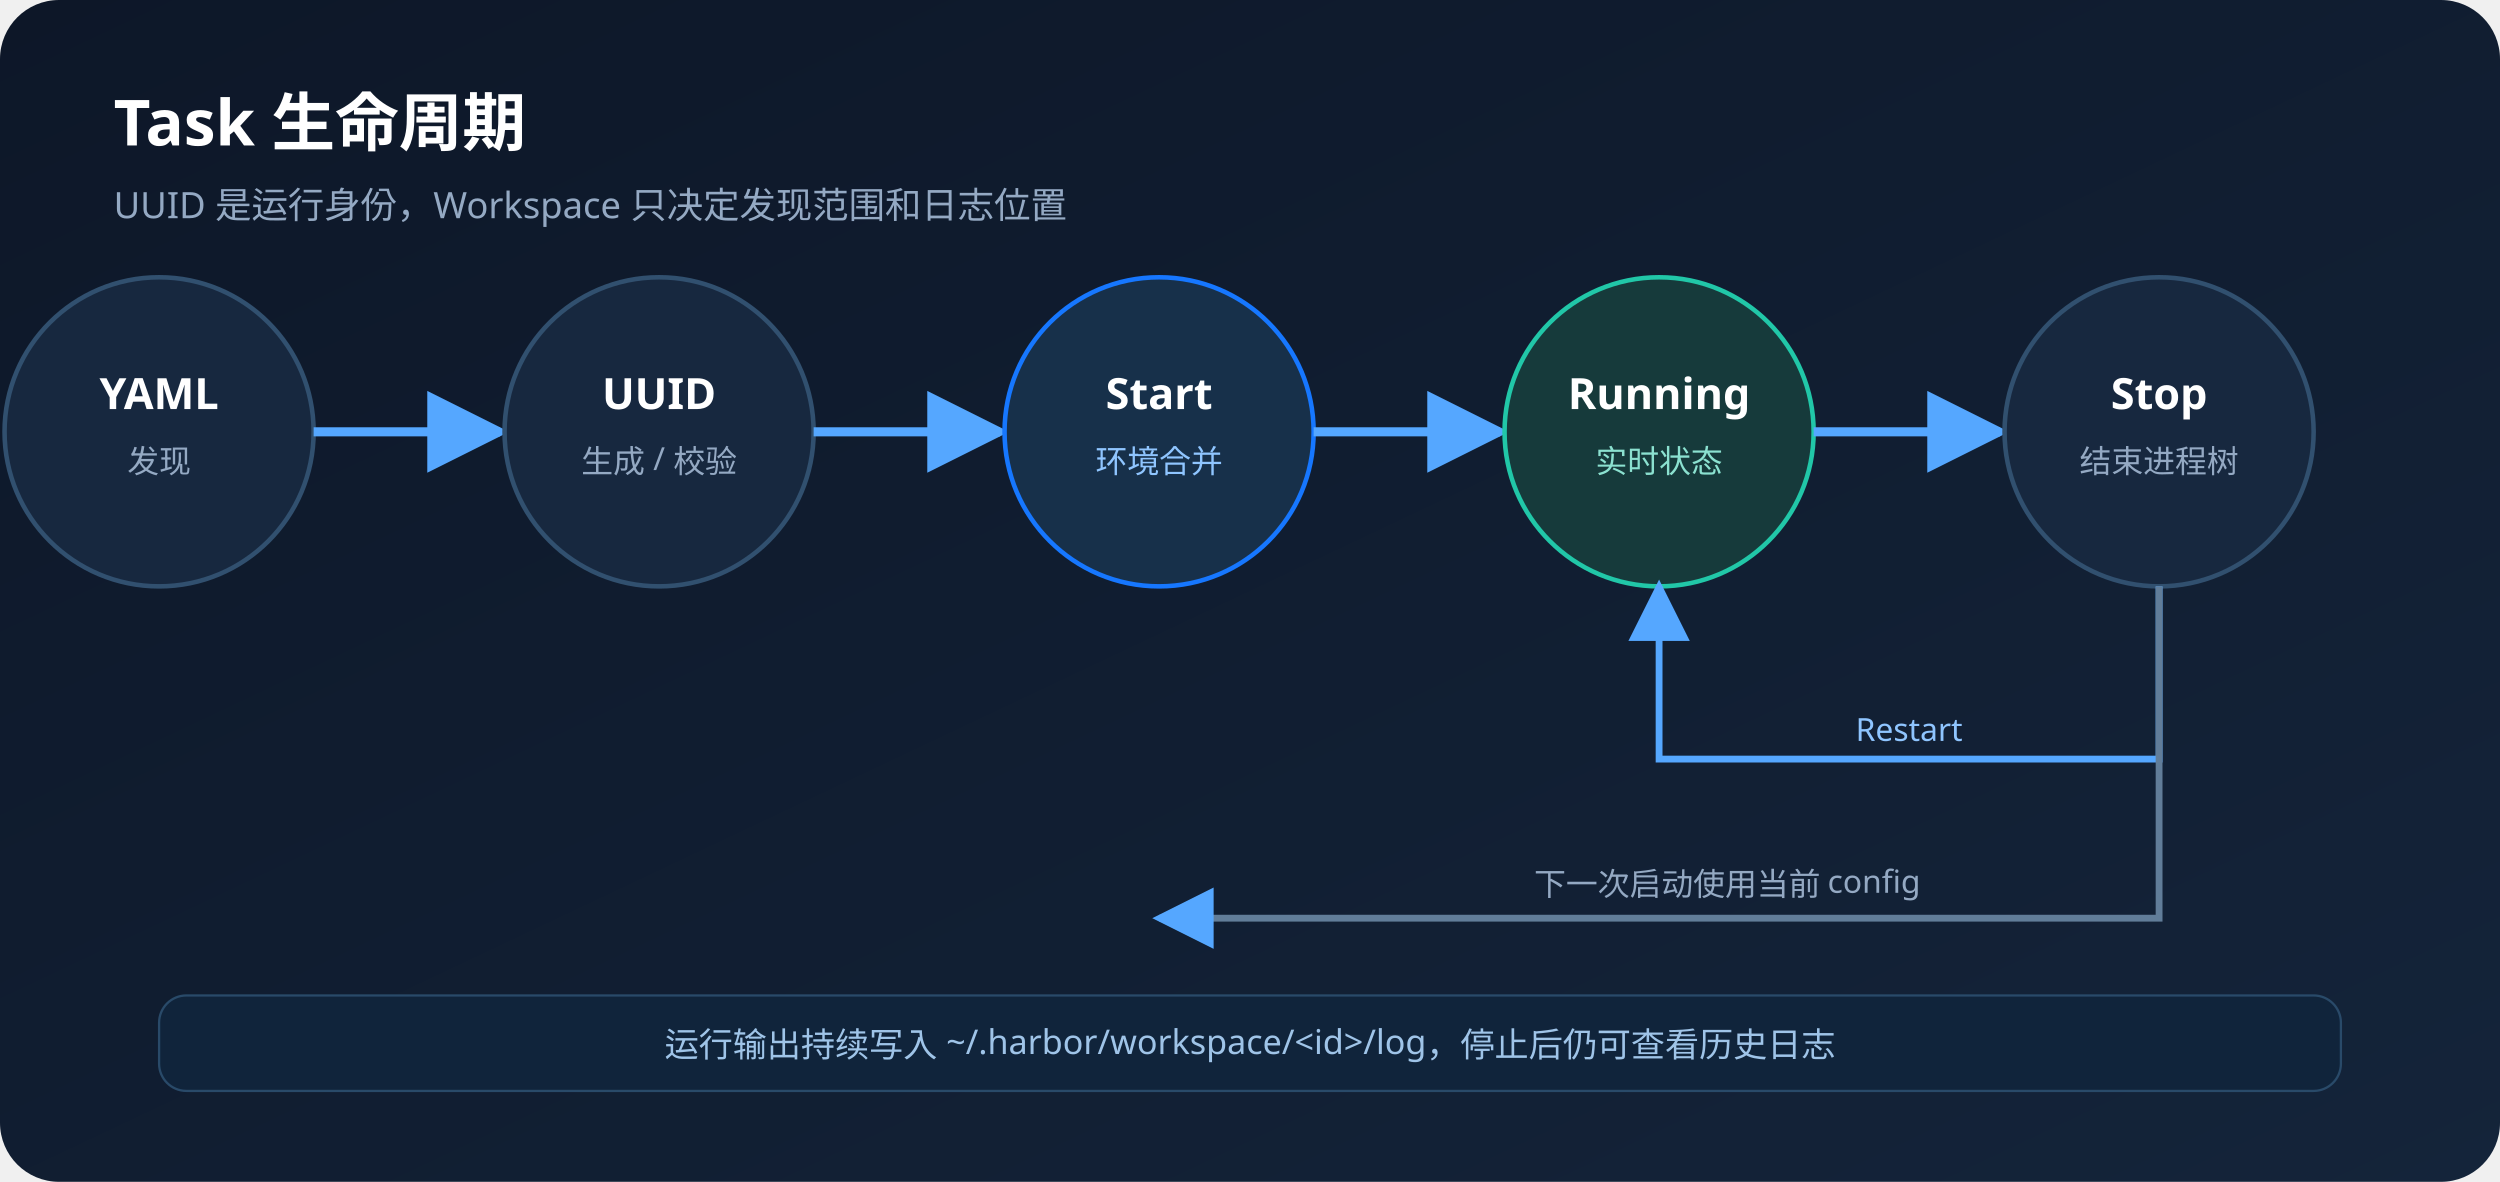
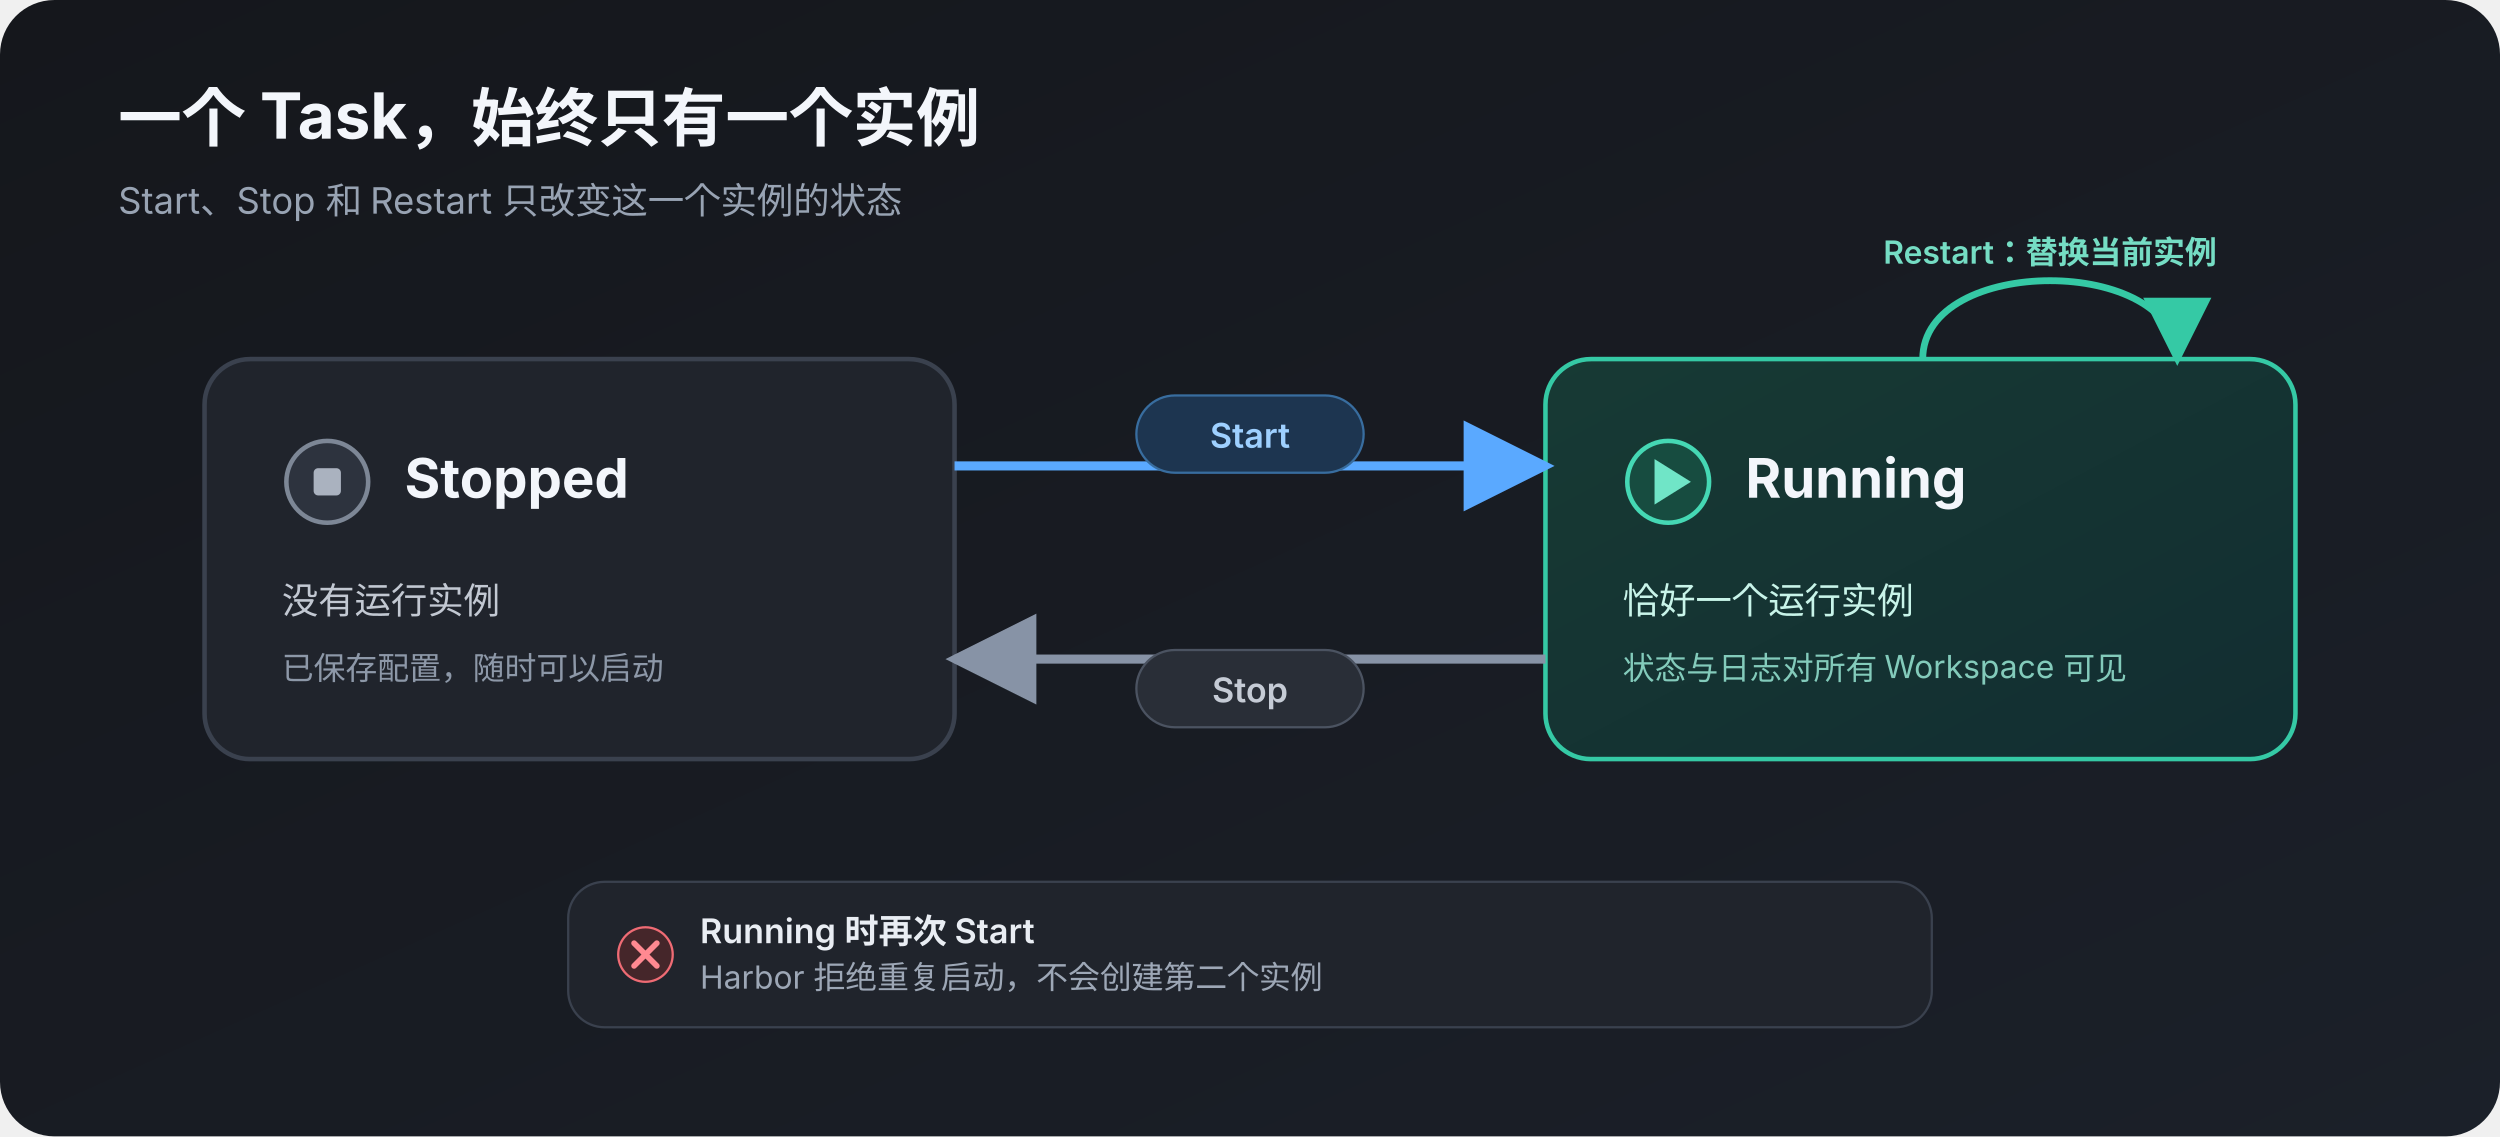
- <svg xmlns="http://www.w3.org/2000/svg" viewBox="0 0 1100 520" role="img" aria-labelledby="title desc">
+ <svg xmlns="http://www.w3.org/2000/svg" viewBox="0 0 1100 500" role="img" aria-labelledby="title desc">
  <defs>
-     <linearGradient id="bg" x2="1" y2="1">
-       <stop stop-color="#0d1728" />
-       <stop offset="1" stop-color="#14243a" />
+     <linearGradient id="background" x1="0" y1="0" x2="1" y2="1">
+       <stop stop-color="#15171c" />
+       <stop offset="1" stop-color="#1b2029" />
    </linearGradient>
-     <marker id="a" markerWidth="9" markerHeight="9" refX="8" refY="4.5" orient="auto">
-       <path d="M0 0l9 4.5L0 9z" fill="#55a7ff" />
+     <linearGradient id="running" x1="0" y1="0" x2="1" y2="1">
+       <stop stop-color="#173a34" />
+       <stop offset="1" stop-color="#122d31" />
+     </linearGradient>
+     <marker id="arrow-blue" markerWidth="10" markerHeight="10" refX="9" refY="5" orient="auto">
+       <path d="M0 0L10 5L0 10Z" fill="#5aa9ff" />
+     </marker>
+     <marker id="arrow-muted" markerWidth="10" markerHeight="10" refX="9" refY="5" orient="auto">
+       <path d="M0 0L10 5L0 10Z" fill="#8793a6" />
+     </marker>
+     <marker id="arrow-green" markerWidth="10" markerHeight="10" refX="9" refY="5" orient="auto">
+       <path d="M0 0L10 5L0 10Z" fill="#35c9a5" />
    </marker>
  </defs>
-   <rect width="1100" height="520" rx="26" fill="url(#bg)" />
-   <text x="50" y="64" fill="#fff" font-size="28" font-weight="700" font-family="system-ui,sans-serif">Task 生命周期</text>
-   <text x="50" y="96" fill="#94a9c3" font-size="16" font-family="system-ui,sans-serif">UUID 是运行身份，Workspace 只决定发现范围和日志位置</text>
-   <g font-family="system-ui,sans-serif">
-     <g transform="translate(70 190)">
-       <circle r="68" fill="#17283f" stroke="#31506f" stroke-width="2" />
-       <text y="-10" text-anchor="middle" fill="#fff" font-size="19" font-weight="700">YAML</text>
-       <text y="18" text-anchor="middle" fill="#94a9c3" font-size="14">发现</text>
+   <rect width="1100" height="500" rx="24" fill="url(#background)" />
+   <g font-family="Inter, ui-sans-serif, system-ui, sans-serif">
+     <text x="52" y="62" fill="#f3f6fb" font-size="28" font-weight="700">一个 Task，始终只有一个实例</text>
+     <text x="52" y="94" fill="#98a3b3" font-size="16">Start、Stop 和 Restart 只改变这一个实例的状态</text>
+     <g transform="translate(90 158)">
+       <rect width="330" height="176" rx="20" fill="#20242c" stroke="#3a414e" stroke-width="2" />
+       <circle cx="54" cy="54" r="18" fill="#2d333e" stroke="#7d8796" stroke-width="2" />
+       <rect x="48" y="48" width="12" height="12" rx="2" fill="#aab2bf" />
+       <text x="88" y="61" fill="#f3f6fb" font-size="24" font-weight="700">Stopped</text>
+       <text x="34" y="112" fill="#c2c8d2" font-size="16">没有运行实例</text>
+       <text x="34" y="141" fill="#8d98a8" font-size="14">已保存配置，随时可以启动</text>
    </g>
-     <path d="M138 190h82" stroke="#55a7ff" stroke-width="4" marker-end="url(#a)" />
-     <g transform="translate(290 190)">
-       <circle r="68" fill="#17283f" stroke="#31506f" stroke-width="2" />
-       <text y="-10" text-anchor="middle" fill="#fff" font-size="19" font-weight="700">UUID</text>
-       <text y="18" text-anchor="middle" fill="#94a9c3" font-size="14">生成 / 校验</text>
+     <g transform="translate(680 158)">
+       <rect width="330" height="176" rx="20" fill="url(#running)" stroke="#35c9a5" stroke-width="2" />
+       <circle cx="54" cy="54" r="18" fill="#174c40" stroke="#45d8b4" stroke-width="2" />
+       <path d="M48 44L64 54L48 64Z" fill="#70e5c7" />
+       <text x="88" y="61" fill="#f3f6fb" font-size="24" font-weight="700">Running</text>
+       <text x="34" y="112" fill="#c8f4e9" font-size="16">恰好一个运行实例</text>
+       <text x="34" y="141" fill="#83cbbb" font-size="14">状态与日志对所有 Workspace 可见</text>
    </g>
-     <path d="M358 190h82" stroke="#55a7ff" stroke-width="4" marker-end="url(#a)" />
-     <g transform="translate(510 190)">
-       <circle r="68" fill="#17304a" stroke="#1677ff" stroke-width="2" />
-       <text y="-10" text-anchor="middle" fill="#fff" font-size="19" font-weight="700">Start</text>
-       <text y="18" text-anchor="middle" fill="#8fc5ff" font-size="14">环境合并</text>
+     <path d="M420 205H680" fill="none" stroke="#5aa9ff" stroke-width="4" marker-end="url(#arrow-blue)" />
+     <rect x="500" y="174" width="100" height="34" rx="17" fill="#1d3550" stroke="#386d9f" />
+     <text x="550" y="197" text-anchor="middle" fill="#9ed0ff" font-size="15" font-weight="600">Start</text>
+     <path d="M680 290H420" fill="none" stroke="#8793a6" stroke-width="4" marker-end="url(#arrow-muted)" />
+     <rect x="500" y="286" width="100" height="34" rx="17" fill="#292e37" stroke="#4b5361" />
+     <text x="550" y="309" text-anchor="middle" fill="#c5cbd5" font-size="15" font-weight="600">Stop</text>
+     <path d="M846 158C846 112 958 112 958 158" fill="none" stroke="#35c9a5" stroke-width="3" marker-end="url(#arrow-green)" />
+     <text x="902" y="116" text-anchor="middle" fill="#75ddc4" font-size="14" font-weight="600">Restart：替换当前实例</text>
+     <g transform="translate(250 388)">
+       <rect width="600" height="64" rx="16" fill="#20242c" stroke="#3a414e" />
+       <circle cx="34" cy="32" r="12" fill="#45262a" stroke="#ef6b74" />
+       <path d="M29 27L39 37M39 27L29 37" stroke="#ff8991" stroke-width="2.5" stroke-linecap="round" />
+       <text x="58" y="27" fill="#e9edf3" font-size="15" font-weight="600">Running 时再次 Start</text>
+       <text x="58" y="47" fill="#9da7b6" font-size="14">Harbor 拒绝重复启动，不会创建第二个实例</text>
    </g>
-     <path d="M578 190h82" stroke="#55a7ff" stroke-width="4" marker-end="url(#a)" />
-     <g transform="translate(730 190)">
-       <circle r="68" fill="#163a3b" stroke="#21c7a8" stroke-width="2" />
-       <text y="-10" text-anchor="middle" fill="#fff" font-size="19" font-weight="700">Running</text>
-       <text y="18" text-anchor="middle" fill="#8be1d0" font-size="14">实时状态</text>
-     </g>
-     <path d="M798 190h82" stroke="#55a7ff" stroke-width="4" marker-end="url(#a)" />
-     <g transform="translate(950 190)">
-       <circle r="68" fill="#17283f" stroke="#31506f" stroke-width="2" />
-       <text y="-10" text-anchor="middle" fill="#fff" font-size="19" font-weight="700">Stop</text>
-       <text y="18" text-anchor="middle" fill="#94a9c3" font-size="14">结束进程树</text>
-     </g>
-     <path d="M950 258v76H730v-76" fill="none" stroke="#55a7ff" stroke-width="3" marker-end="url(#a)" />
-     <text x="840" y="326" text-anchor="middle" fill="#8fc5ff" font-size="14">Restart</text>
-     <path d="M950 258v146H510" fill="none" stroke="#617d99" stroke-width="3" marker-end="url(#a)" />
-     <text x="760" y="394" text-anchor="middle" fill="#94a9c3" font-size="14">下一次启动使用当前 config</text>
-     <rect x="70" y="438" width="960" height="42" rx="12" fill="#10243b" stroke="#294a69" />
-     <text x="550" y="465" text-anchor="middle" fill="#9fc4e8" font-size="15">运行输出持续写入 ~/.harbor/workspace/&lt;id&gt;/log，停止后仍可查看历史日志</text>
  </g>
</svg>
